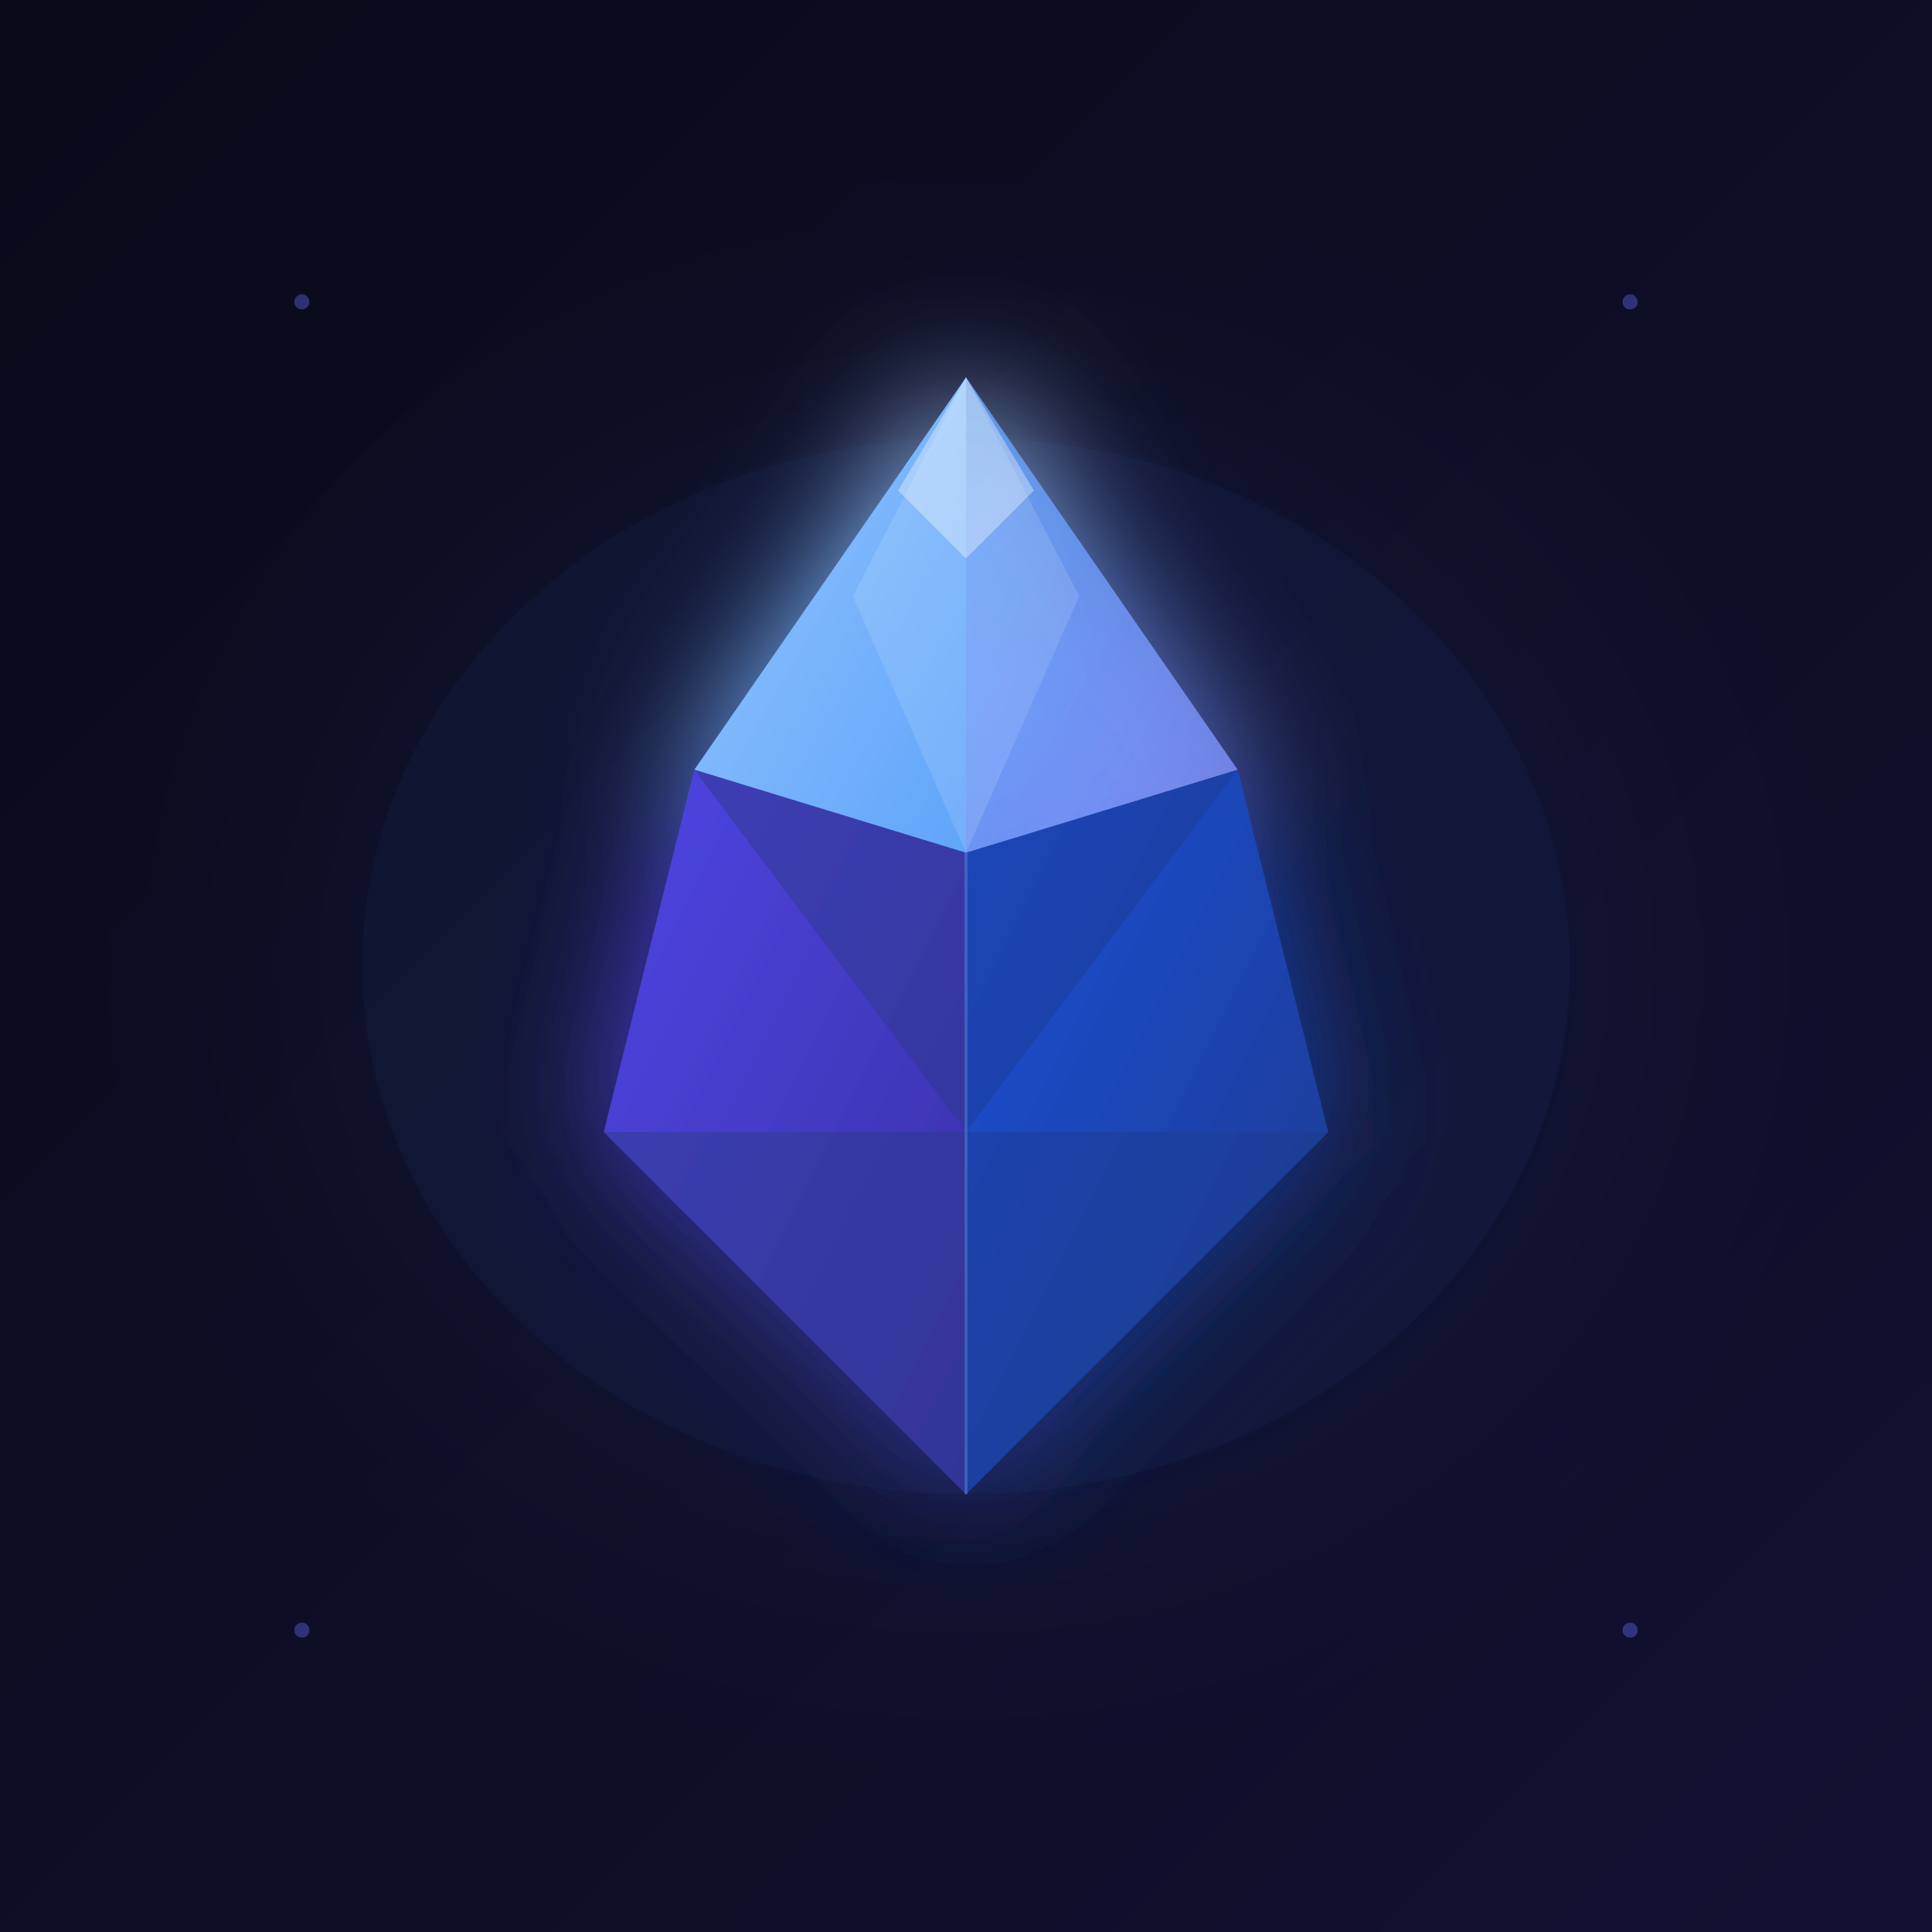
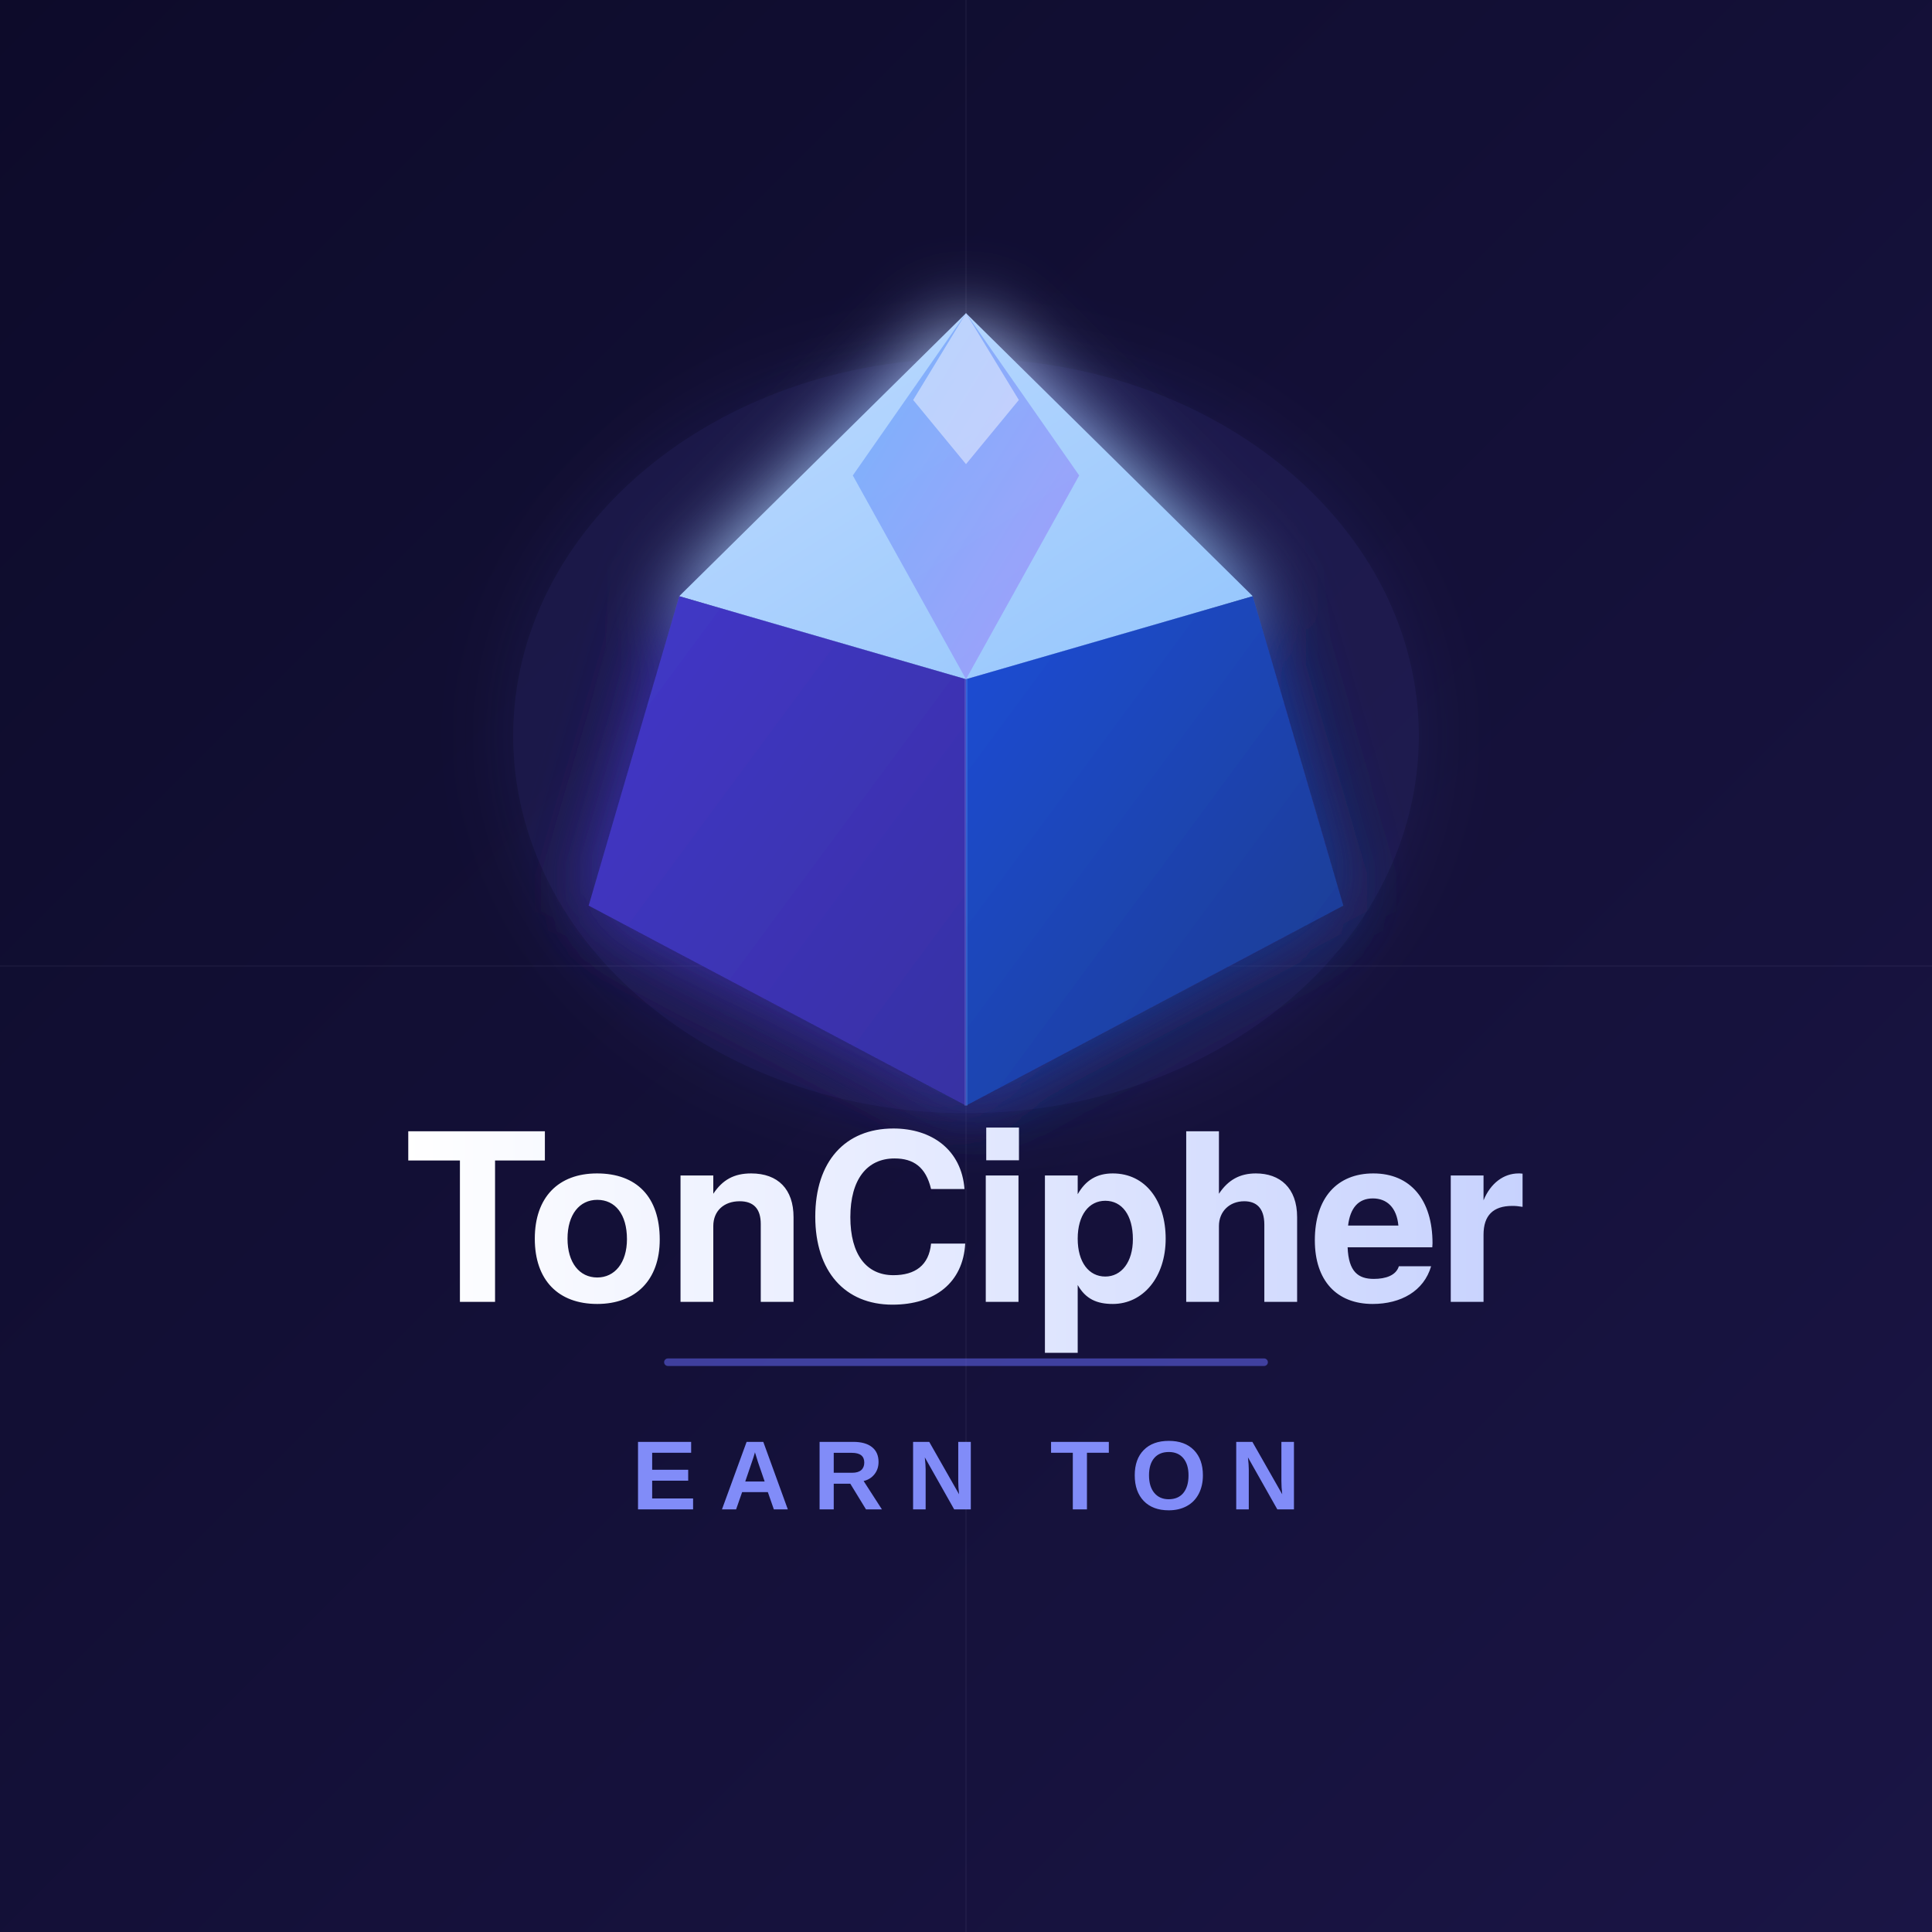
<svg xmlns="http://www.w3.org/2000/svg" viewBox="0 0 512 512" width="512" height="512">
  <defs>
    <linearGradient id="bg" x1="0%" y1="0%" x2="100%" y2="100%">
-       <stop offset="0%" stop-color="#0a0a1a" />
-       <stop offset="100%" stop-color="#111132" />
+       <stop offset="0%" stop-color="#0d0b2a" />
+       <stop offset="100%" stop-color="#1a1545" />
    </linearGradient>
-     <linearGradient id="gem1" x1="0%" y1="0%" x2="100%" y2="100%">
+     <linearGradient id="gem" x1="0%" y1="0%" x2="100%" y2="100%">
      <stop offset="0%" stop-color="#60a5fa" />
-       <stop offset="100%" stop-color="#818cf8" />
+       <stop offset="100%" stop-color="#a78bfa" />
    </linearGradient>
-     <linearGradient id="gem2" x1="0%" y1="100%" x2="100%" y2="0%">
-       <stop offset="0%" stop-color="#3b82f6" />
-       <stop offset="100%" stop-color="#6366f1" />
+     <linearGradient id="gemtop" x1="0%" y1="0%" x2="100%" y2="100%">
+       <stop offset="0%" stop-color="#bfdbfe" />
+       <stop offset="100%" stop-color="#93c5fd" />
    </linearGradient>
-     <linearGradient id="face1" x1="0%" y1="0%" x2="100%" y2="100%">
-       <stop offset="0%" stop-color="#93c5fd" />
-       <stop offset="100%" stop-color="#60a5fa" />
-     </linearGradient>
-     <linearGradient id="face2" x1="0%" y1="0%" x2="100%" y2="100%">
-       <stop offset="0%" stop-color="#4f46e5" />
+     <linearGradient id="gemleft" x1="0%" y1="0%" x2="100%" y2="100%">
+       <stop offset="0%" stop-color="#4338ca" />
      <stop offset="100%" stop-color="#3730a3" />
    </linearGradient>
-     <linearGradient id="face3" x1="0%" y1="0%" x2="100%" y2="100%">
+     <linearGradient id="gemright" x1="0%" y1="0%" x2="100%" y2="100%">
      <stop offset="0%" stop-color="#1d4ed8" />
      <stop offset="100%" stop-color="#1e3a8a" />
    </linearGradient>
-     <filter id="glow" x="-30%" y="-30%" width="160%" height="160%">
-       <feGaussianBlur stdDeviation="18" result="blur" />
+     <linearGradient id="textgrad" x1="0%" y1="0%" x2="100%" y2="0%">
+       <stop offset="0%" stop-color="#ffffff" />
+       <stop offset="100%" stop-color="#c7d2fe" />
+     </linearGradient>
+     <filter id="glow">
+       <feGaussianBlur stdDeviation="10" result="b" />
      <feMerge>
-         <feMergeNode in="blur" />
-         <feMergeNode in="SourceGraphic" />
-       </feMerge>
-     </filter>
-     <filter id="softglow" x="-50%" y="-50%" width="200%" height="200%">
-       <feGaussianBlur stdDeviation="40" result="blur" />
-       <feMerge>
-         <feMergeNode in="blur" />
+         <feMergeNode in="b" />
        <feMergeNode in="SourceGraphic" />
      </feMerge>
    </filter>
  </defs>
-   <rect width="512" height="512" fill="url(#bg)" />
-   <ellipse cx="256" cy="256" rx="160" ry="140" fill="#3b82f6" opacity="0.08" filter="url(#softglow)" />
-   <g transform="translate(256,248)" filter="url(#glow)">
-     <polygon points="0,-148  -72,-44  0,-22" fill="url(#face1)" />
-     <polygon points="0,-148   72,-44  0,-22" fill="url(#gem1)" opacity="0.85" />
-     <polygon points="-72,-44 -96,52  0,148  0,-22" fill="url(#face2)" />
-     <polygon points=" 72,-44  96,52  0,148  0,-22" fill="url(#face3)" />
-     <polygon points="-96,52   0,148  0,52  -72,-44  0,-22  0,52" fill="#2d3a8c" opacity="0.5" />
-     <polygon points=" 96,52   0,148  0,52   72,-44  0,-22  0,52" fill="#1e3a8a" opacity="0.4" />
-     <line x1="0" y1="-22" x2="0" y2="148" stroke="#93c5fd" stroke-width="0.8" opacity="0.25" />
-     <polygon points="0,-148 30,-90 0,-22 -30,-90" fill="white" opacity="0.12" />
-     <polygon points="0,-148 18,-118 0,-100 -18,-118" fill="white" opacity="0.35" />
+   <rect width="512" height="512" fill="url(#bg)" rx="0" />
+   <line x1="0" y1="256" x2="512" y2="256" stroke="#ffffff" stroke-width="0.4" opacity="0.04" />
+   <line x1="256" y1="0" x2="256" y2="512" stroke="#ffffff" stroke-width="0.4" opacity="0.04" />
+   <ellipse cx="256" cy="195" rx="120" ry="100" fill="#6366f1" opacity="0.12" filter="url(#glow)" />
+   <g transform="translate(256,188)" filter="url(#glow)">
+     <polygon points="0,-105 -76,-30  0, -8  76,-30" fill="url(#gemtop)" />
+     <polygon points="-76,-30 -100, 52  0,105  0,-8" fill="url(#gemleft)" />
+     <polygon points=" 76,-30  100, 52  0,105  0,-8" fill="url(#gemright)" />
+     <polygon points="0,-105 30,-62 0,-8 -30,-62" fill="url(#gem)" opacity="0.7" />
+     <polygon points="0,-105 14,-82 0,-65 -14,-82" fill="white" opacity="0.45" />
+     <line x1="0" y1="-8" x2="0" y2="105" stroke="#93c5fd" stroke-width="0.8" opacity="0.2" />
  </g>
-   <circle cx="80" cy="80" r="2" fill="#6366f1" opacity="0.4" />
-   <circle cx="432" cy="80" r="2" fill="#6366f1" opacity="0.4" />
-   <circle cx="80" cy="432" r="2" fill="#6366f1" opacity="0.4" />
-   <circle cx="432" cy="432" r="2" fill="#6366f1" opacity="0.4" />
+   <text x="256" y="345" font-family="'Arial Black','Impact','Helvetica Neue',sans-serif" font-weight="900" font-size="62" fill="url(#textgrad)" text-anchor="middle" letter-spacing="-1">TonCipher</text>
+   <rect x="176" y="360" width="160" height="2" rx="1" fill="#6366f1" opacity="0.55" />
+   <text x="256" y="400" font-family="'Arial','Helvetica Neue',sans-serif" font-weight="600" font-size="26" fill="#818cf8" text-anchor="middle" letter-spacing="6">EARN TON</text>
</svg>
